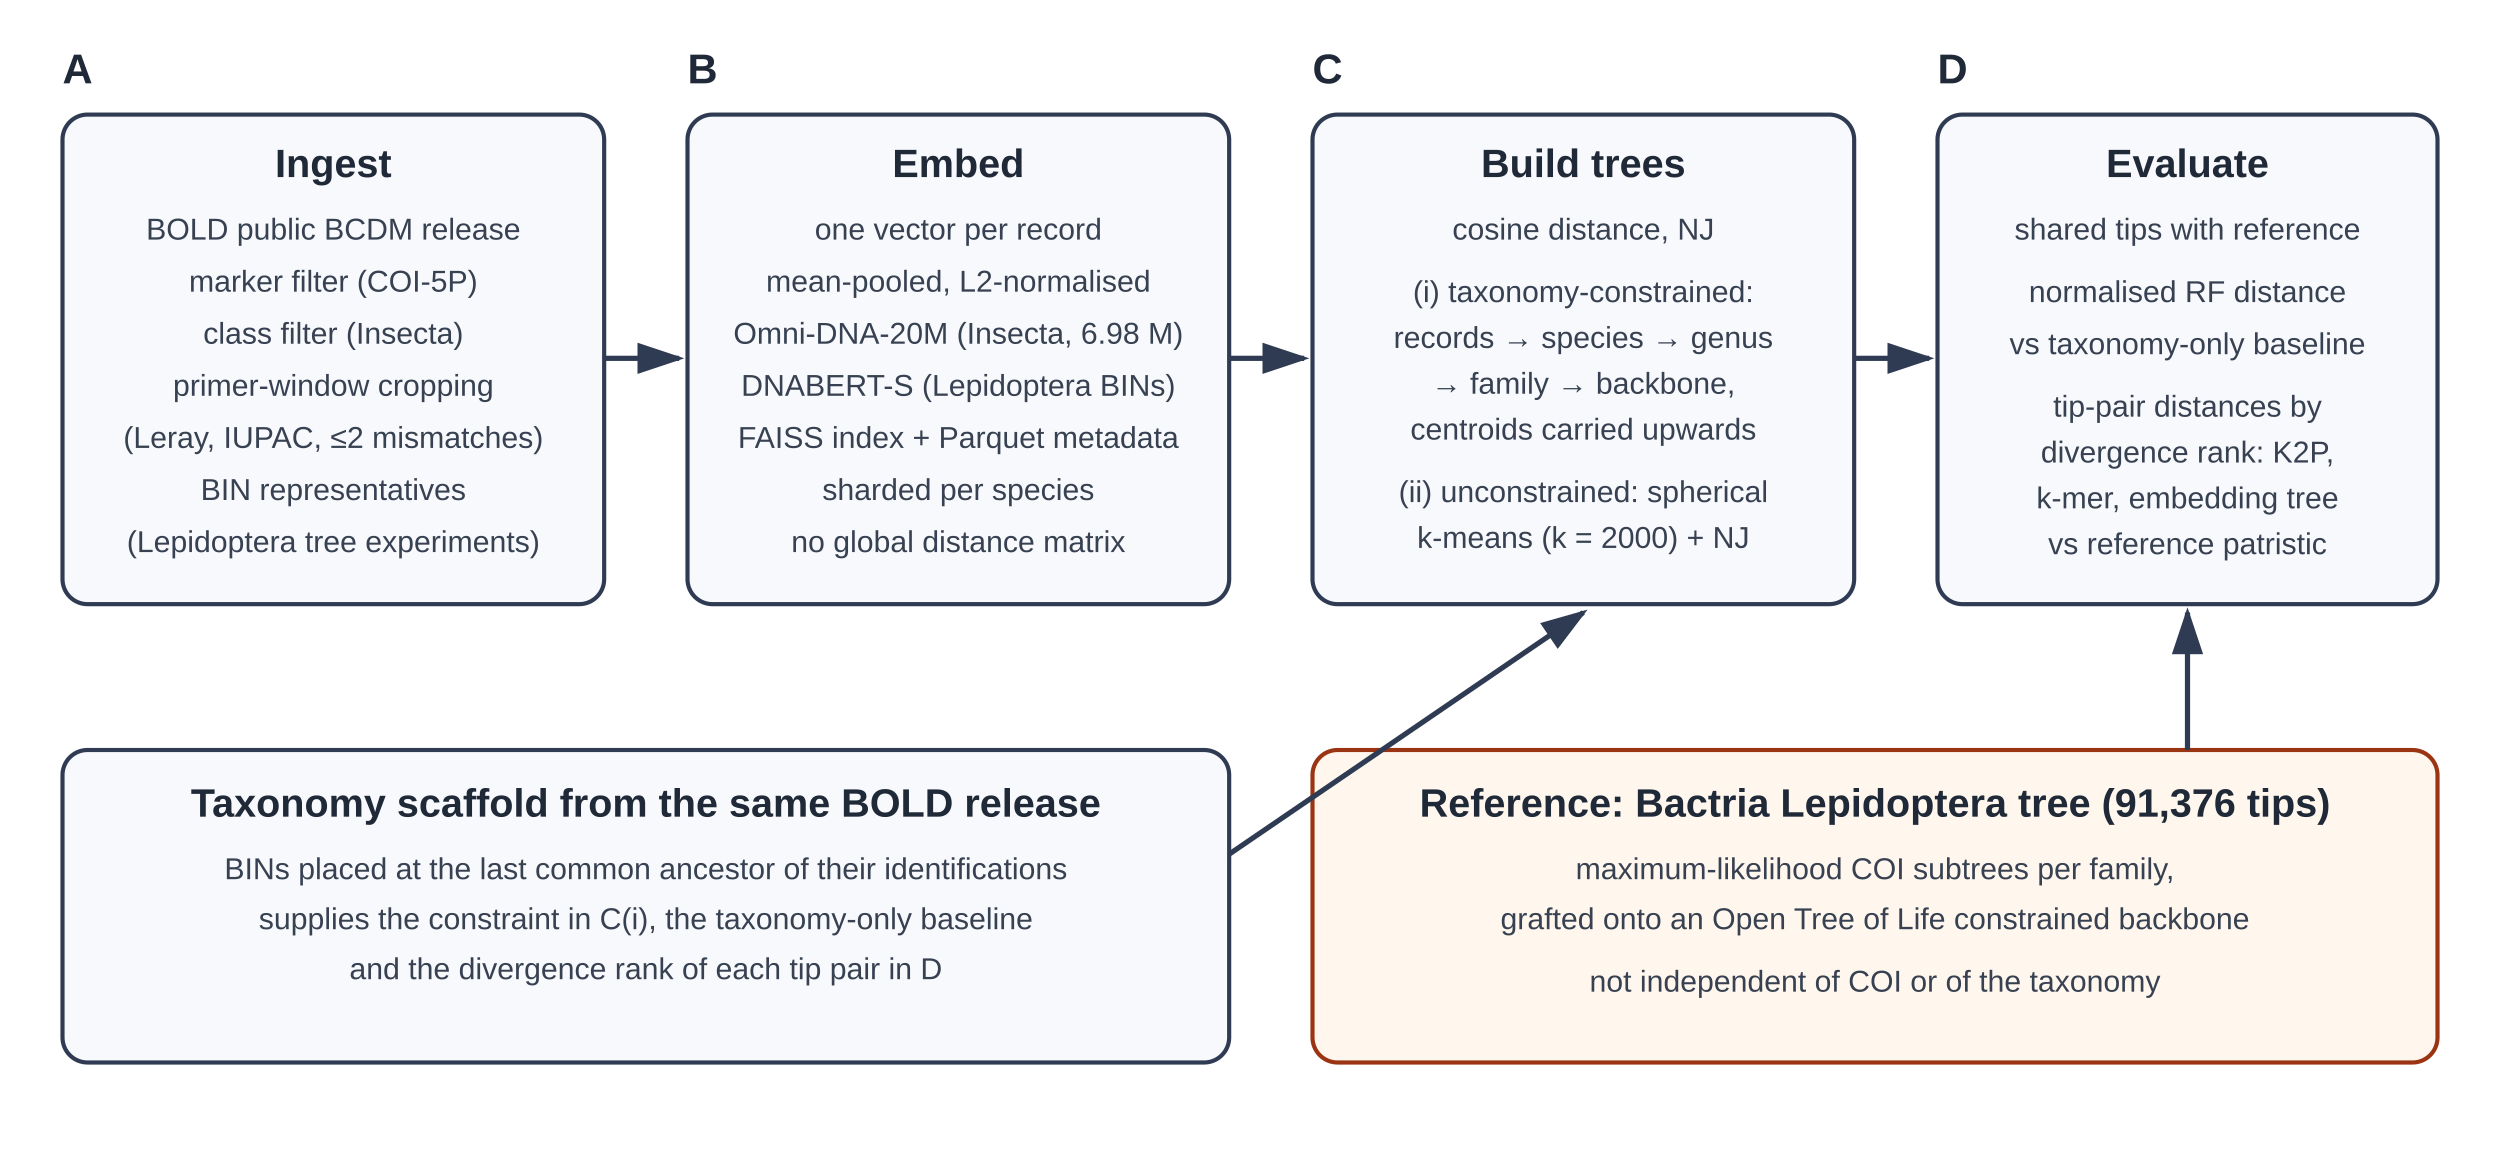
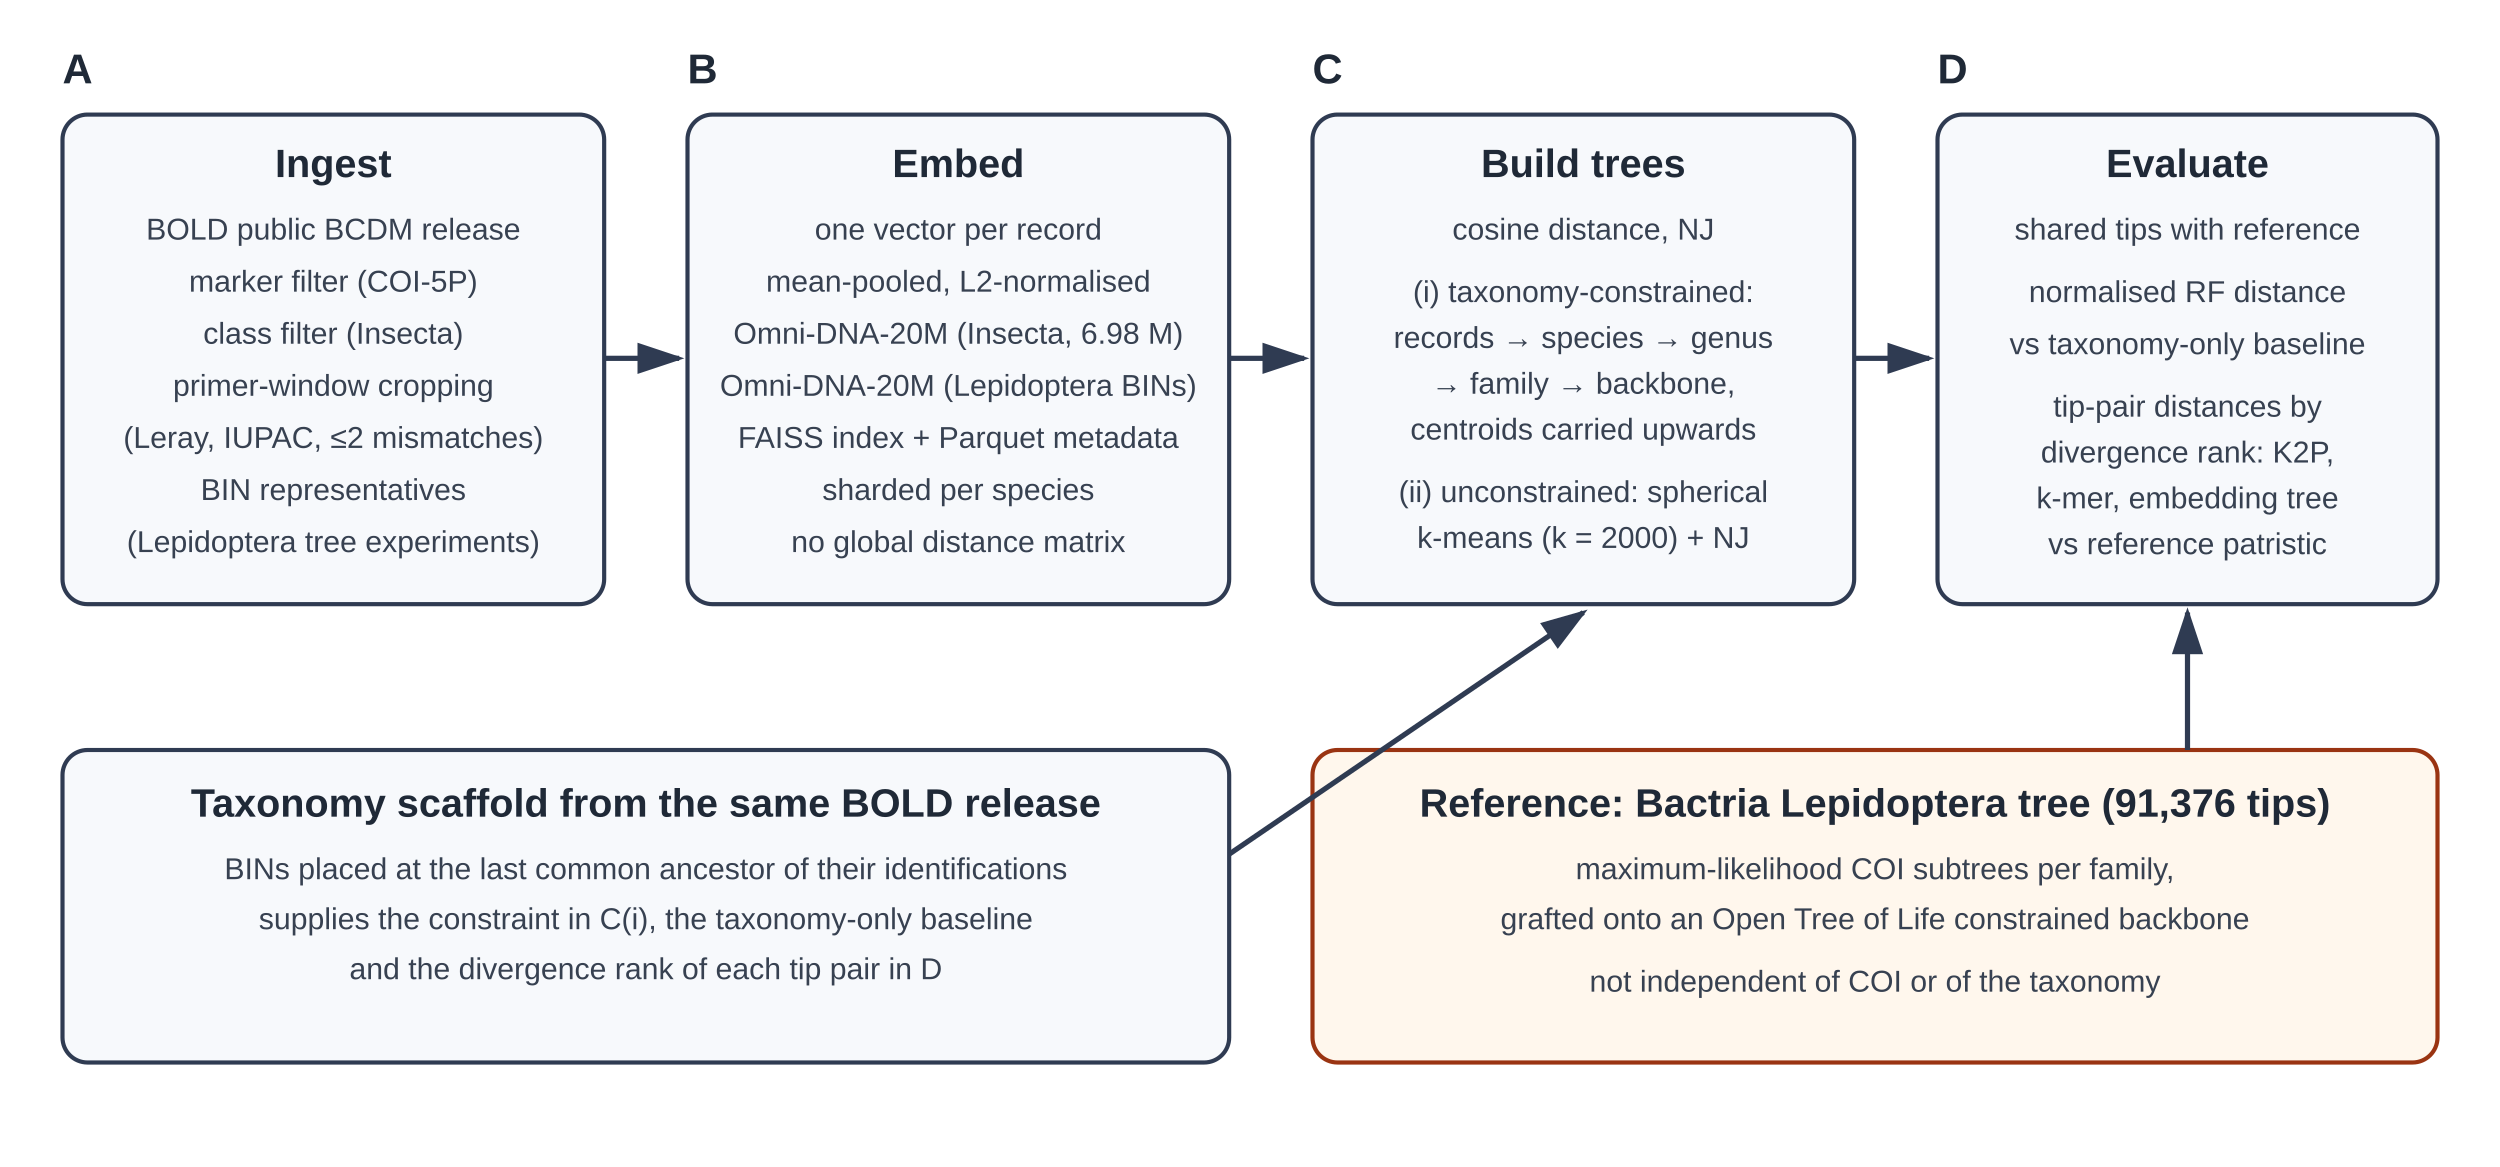
<svg xmlns="http://www.w3.org/2000/svg" width="1200" height="560" viewBox="0 0 1200 560">
  <defs>
    <marker id="arrow" markerWidth="10" markerHeight="10" refX="8" refY="3" orient="auto">
      <path d="M0,0 L0,6 L9,3 z" fill="#2f3b52" />
    </marker>
  </defs>
  <style>
    .box { fill: #f7f9fc; stroke: #2f3b52; stroke-width: 2; }
    .ref { fill: #fff7ed; stroke: #9a3412; stroke-width: 2; }
    .hd { font-family: Arial, Helvetica, sans-serif; font-size: 19px; font-weight: bold; fill: #1f2937; }
    .t { font-family: Arial, Helvetica, sans-serif; font-size: 14.5px; fill: #374151; }
    .lab { font-family: Arial, Helvetica, sans-serif; font-size: 20px; font-weight: bold; fill: #1f2937; }
    .arrow { stroke: #2f3b52; stroke-width: 2.5; fill: none; marker-end: url(#arrow); }
  </style>
  <text class="lab" x="30" y="40">A</text>
  <rect class="box" x="30" y="55" width="260" height="235" rx="12" />
  <text class="hd" x="160" y="85" text-anchor="middle">Ingest</text>
  <text class="t" x="160" y="115" text-anchor="middle">BOLD public BCDM release</text>
  <text class="t" x="160" y="140" text-anchor="middle">marker filter (COI-5P)</text>
  <text class="t" x="160" y="165" text-anchor="middle">class filter (Insecta)</text>
  <text class="t" x="160" y="190" text-anchor="middle">primer-window cropping</text>
  <text class="t" x="160" y="215" text-anchor="middle">(Leray, IUPAC, ≤2 mismatches)</text>
  <text class="t" x="160" y="240" text-anchor="middle">BIN representatives</text>
  <text class="t" x="160" y="265" text-anchor="middle">(Lepidoptera tree experiments)</text>
  <text class="lab" x="330" y="40">B</text>
  <rect class="box" x="330" y="55" width="260" height="235" rx="12" />
  <text class="hd" x="460" y="85" text-anchor="middle">Embed</text>
  <text class="t" x="460" y="115" text-anchor="middle">one vector per record</text>
  <text class="t" x="460" y="140" text-anchor="middle">mean-pooled, L2-normalised</text>
  <text class="t" x="460" y="165" text-anchor="middle">Omni-DNA-20M (Insecta, 6.98 M)</text>
-   <text class="t" x="460" y="190" text-anchor="middle">DNABERT-S (Lepidoptera BINs)</text>
+   <text class="t" x="460" y="190" text-anchor="middle">Omni-DNA-20M (Lepidoptera BINs)</text>
  <text class="t" x="460" y="215" text-anchor="middle">FAISS index + Parquet metadata</text>
  <text class="t" x="460" y="240" text-anchor="middle">sharded per species</text>
  <text class="t" x="460" y="265" text-anchor="middle">no global distance matrix</text>
  <text class="lab" x="630" y="40">C</text>
  <rect class="box" x="630" y="55" width="260" height="235" rx="12" />
  <text class="hd" x="760" y="85" text-anchor="middle">Build trees</text>
  <text class="t" x="760" y="115" text-anchor="middle">cosine distance, NJ</text>
  <text class="t" x="760" y="145" text-anchor="middle">(i) taxonomy-constrained:</text>
  <text class="t" x="760" y="167" text-anchor="middle">records → species → genus</text>
  <text class="t" x="760" y="189" text-anchor="middle">→ family → backbone,</text>
  <text class="t" x="760" y="211" text-anchor="middle">centroids carried upwards</text>
  <text class="t" x="760" y="241" text-anchor="middle">(ii) unconstrained: spherical</text>
  <text class="t" x="760" y="263" text-anchor="middle">k-means (k = 2000) + NJ</text>
  <text class="lab" x="930" y="40">D</text>
  <rect class="box" x="930" y="55" width="240" height="235" rx="12" />
  <text class="hd" x="1050" y="85" text-anchor="middle">Evaluate</text>
  <text class="t" x="1050" y="115" text-anchor="middle">shared tips with reference</text>
  <text class="t" x="1050" y="145" text-anchor="middle">normalised RF distance</text>
  <text class="t" x="1050" y="170" text-anchor="middle">vs taxonomy-only baseline</text>
  <text class="t" x="1050" y="200" text-anchor="middle">tip-pair distances by</text>
  <text class="t" x="1050" y="222" text-anchor="middle">divergence rank: K2P,</text>
  <text class="t" x="1050" y="244" text-anchor="middle">k-mer, embedding tree</text>
  <text class="t" x="1050" y="266" text-anchor="middle">vs reference patristic</text>
  <path class="arrow" d="M290,172 L326,172" />
  <path class="arrow" d="M590,172 L626,172" />
  <path class="arrow" d="M890,172 L926,172" />
  <rect class="ref" x="630" y="360" width="540" height="150" rx="12" />
  <text class="hd" x="900" y="392" text-anchor="middle">Reference: Bactria Lepidoptera tree (91,376 tips)</text>
  <text class="t" x="900" y="422" text-anchor="middle">maximum-likelihood COI subtrees per family,</text>
  <text class="t" x="900" y="446" text-anchor="middle">grafted onto an Open Tree of Life constrained backbone</text>
  <text class="t" x="900" y="476" text-anchor="middle">not independent of COI or of the taxonomy</text>
  <path class="arrow" d="M1050,360 L1050,294" />
  <rect class="box" x="30" y="360" width="560" height="150" rx="12" />
  <text class="hd" x="310" y="392" text-anchor="middle">Taxonomy scaffold from the same BOLD release</text>
  <text class="t" x="310" y="422" text-anchor="middle">BINs placed at the last common ancestor of their identifications</text>
  <text class="t" x="310" y="446" text-anchor="middle">supplies the constraint in C(i), the taxonomy-only baseline</text>
  <text class="t" x="310" y="470" text-anchor="middle">and the divergence rank of each tip pair in D</text>
  <path class="arrow" d="M590,410 L760,294" />
</svg>
